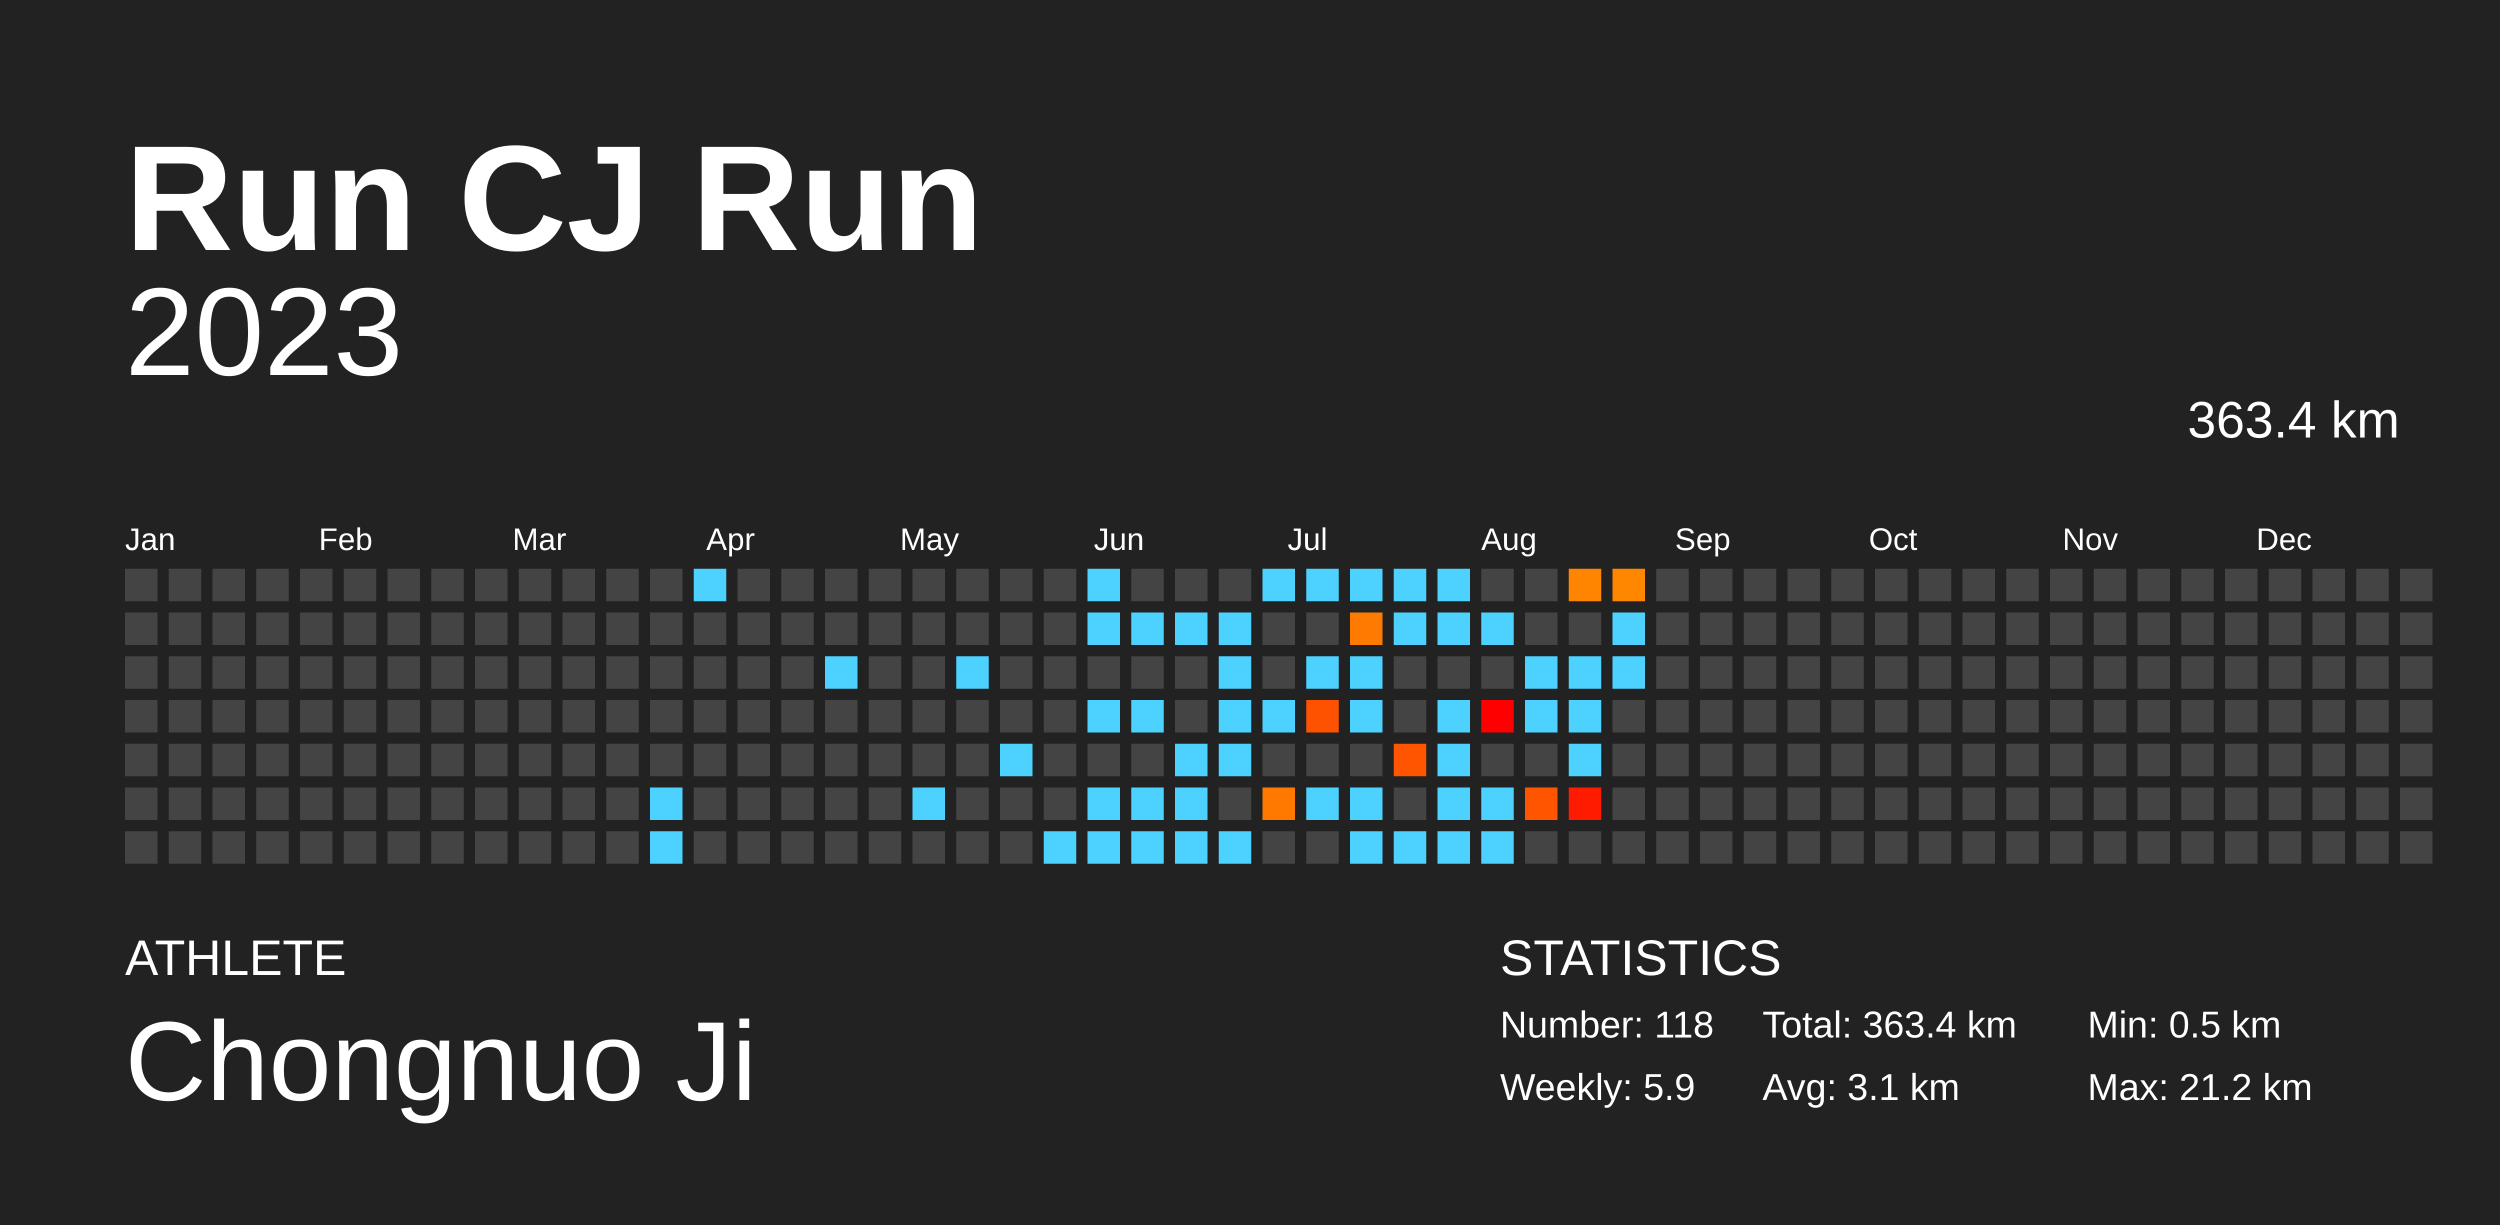
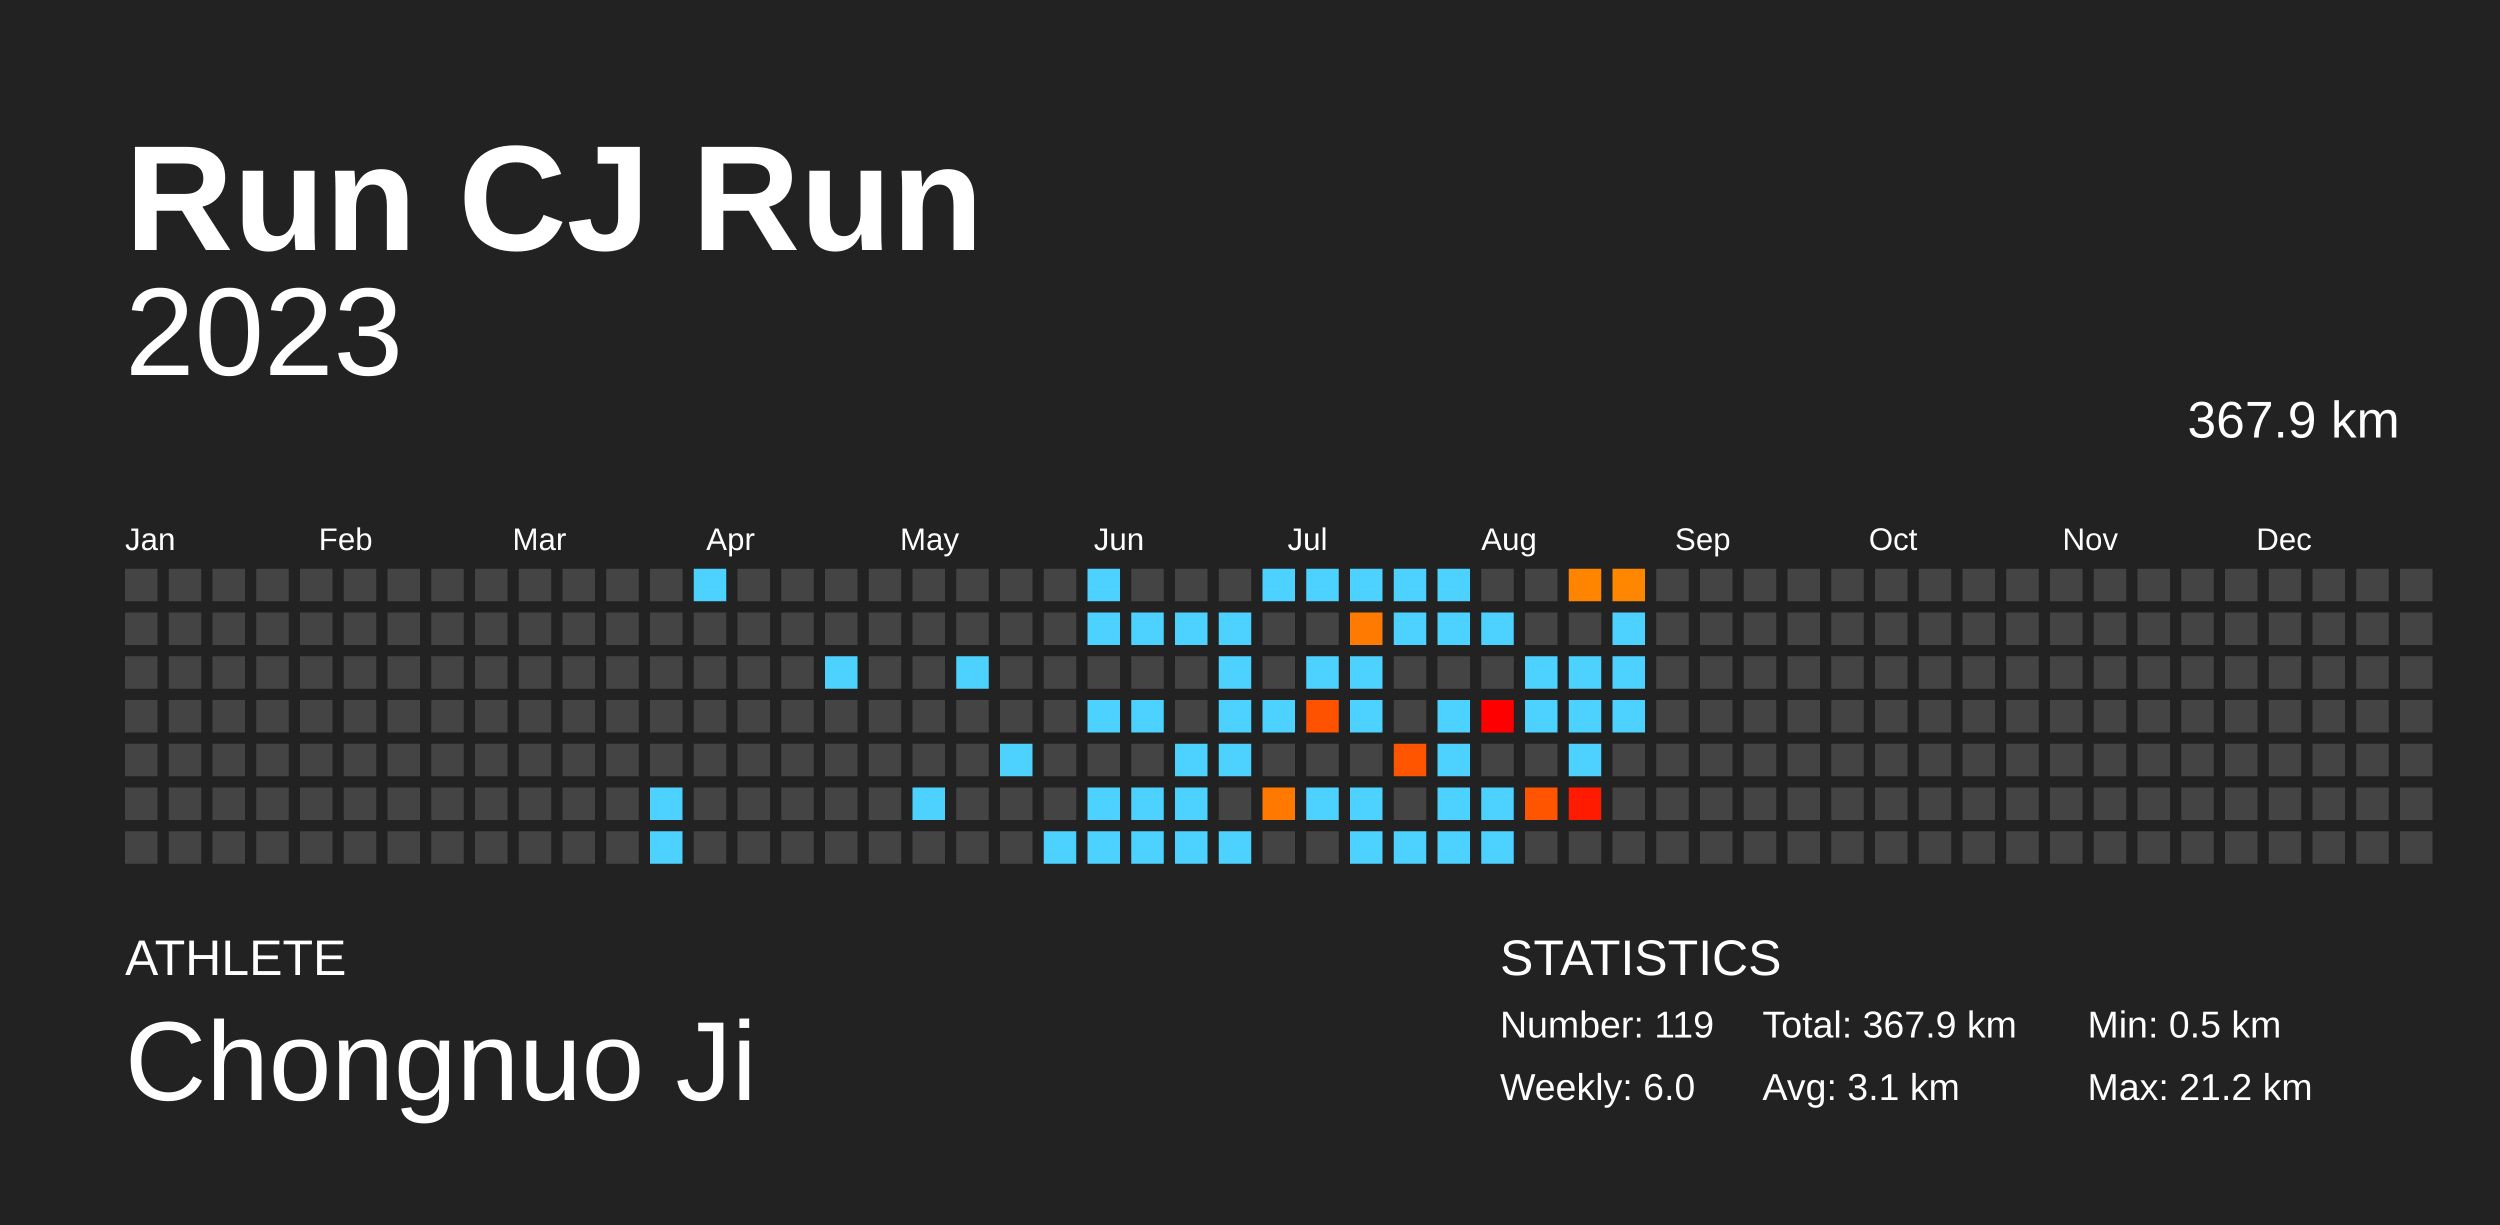
<svg xmlns="http://www.w3.org/2000/svg" baseProfile="full" height="98mm" version="1.1" viewBox="0,0,200,98" width="200mm">
  <defs />
  <rect fill="#222222" height="98" width="200" x="0" y="0" />
  <text fill="#FFFFFF" style="font-size:12px; font-family:Arial; font-weight:bold;" x="10" y="20">Run CJ Run</text>
  <text fill="#FFFFFF" style="font-size:4px; font-family:Arial" x="10" y="78">ATHLETE</text>
  <text fill="#FFFFFF" style="font-size:9px; font-family:Arial" x="10" y="88">Chongnuo Ji</text>
  <text fill="#FFFFFF" style="font-size:4px; font-family:Arial" x="120" y="78">STATISTICS</text>
-   <text fill="#FFFFFF" style="font-size:3px; font-family:Arial" x="120" y="83">Number: 118</text>
-   <text fill="#FFFFFF" style="font-size:3px; font-family:Arial" x="120" y="88">Weekly: 5.9</text>
-   <text fill="#FFFFFF" style="font-size:3px; font-family:Arial" x="141" y="83">Total: 363.4 km</text>
+   <text fill="#FFFFFF" style="font-size:3px; font-family:Arial" x="120" y="83">Number: 119</text>
+   <text fill="#FFFFFF" style="font-size:3px; font-family:Arial" x="120" y="88">Weekly: 6.0</text>
+   <text fill="#FFFFFF" style="font-size:3px; font-family:Arial" x="141" y="83">Total: 367.9 km</text>
  <text fill="#FFFFFF" style="font-size:3px; font-family:Arial" x="141" y="88">Avg: 3.1 km</text>
  <text fill="#FFFFFF" style="font-size:3px; font-family:Arial" x="167" y="83">Min: 0.5 km</text>
  <text fill="#FFFFFF" style="font-size:3px; font-family:Arial" x="167" y="88">Max: 21.2 km</text>
  <text alignment-baseline="hanging" fill="#FFFFFF" style="font-size:10.0px; font-family:Arial;" x="10" y="30">2023</text>
-   <text alignment-baseline="hanging" fill="#FFFFFF" style="font-size:4.125px; font-family:Arial;" x="175" y="35">363.4 km</text>
+   <text alignment-baseline="hanging" fill="#FFFFFF" style="font-size:4.125px; font-family:Arial;" x="175" y="35">367.9 km</text>
  <text fill="#FFFFFF" style="font-size:2.5px; font-family:Arial" x="10.0" y="44">Jan</text>
  <text fill="#FFFFFF" style="font-size:2.5px; font-family:Arial" x="25.5" y="44">Feb</text>
  <text fill="#FFFFFF" style="font-size:2.5px; font-family:Arial" x="41.0" y="44">Mar</text>
  <text fill="#FFFFFF" style="font-size:2.5px; font-family:Arial" x="56.5" y="44">Apr</text>
  <text fill="#FFFFFF" style="font-size:2.5px; font-family:Arial" x="72.0" y="44">May</text>
  <text fill="#FFFFFF" style="font-size:2.5px; font-family:Arial" x="87.5" y="44">Jun</text>
  <text fill="#FFFFFF" style="font-size:2.5px; font-family:Arial" x="103.0" y="44">Jul</text>
  <text fill="#FFFFFF" style="font-size:2.5px; font-family:Arial" x="118.5" y="44">Aug</text>
  <text fill="#FFFFFF" style="font-size:2.5px; font-family:Arial" x="134.0" y="44">Sep</text>
  <text fill="#FFFFFF" style="font-size:2.5px; font-family:Arial" x="149.5" y="44">Oct</text>
  <text fill="#FFFFFF" style="font-size:2.5px; font-family:Arial" x="165.0" y="44">Nov</text>
  <text fill="#FFFFFF" style="font-size:2.5px; font-family:Arial" x="180.5" y="44">Dec</text>
  <rect fill="#444444" height="2.6" width="2.6" x="10.0" y="45.5" />
  <rect fill="#444444" height="2.6" width="2.6" x="10.0" y="49.0" />
  <rect fill="#444444" height="2.6" width="2.6" x="10.0" y="52.5" />
  <rect fill="#444444" height="2.6" width="2.6" x="10.0" y="56.0" />
  <rect fill="#444444" height="2.6" width="2.6" x="10.0" y="59.5" />
  <rect fill="#444444" height="2.6" width="2.6" x="10.0" y="63.0" />
  <rect fill="#444444" height="2.6" width="2.6" x="10.0" y="66.5" />
  <rect fill="#444444" height="2.6" width="2.6" x="13.5" y="45.5" />
  <rect fill="#444444" height="2.6" width="2.6" x="13.5" y="49.0" />
  <rect fill="#444444" height="2.6" width="2.6" x="13.5" y="52.5" />
  <rect fill="#444444" height="2.6" width="2.6" x="13.5" y="56.0" />
  <rect fill="#444444" height="2.6" width="2.6" x="13.5" y="59.5" />
  <rect fill="#444444" height="2.6" width="2.6" x="13.5" y="63.0" />
  <rect fill="#444444" height="2.6" width="2.6" x="13.5" y="66.5" />
  <rect fill="#444444" height="2.6" width="2.6" x="17.0" y="45.5" />
  <rect fill="#444444" height="2.6" width="2.6" x="17.0" y="49.0" />
  <rect fill="#444444" height="2.6" width="2.6" x="17.0" y="52.5" />
  <rect fill="#444444" height="2.6" width="2.6" x="17.0" y="56.0" />
  <rect fill="#444444" height="2.6" width="2.6" x="17.0" y="59.5" />
  <rect fill="#444444" height="2.6" width="2.6" x="17.0" y="63.0" />
  <rect fill="#444444" height="2.6" width="2.6" x="17.0" y="66.5" />
  <rect fill="#444444" height="2.6" width="2.6" x="20.5" y="45.5" />
  <rect fill="#444444" height="2.6" width="2.6" x="20.5" y="49.0" />
  <rect fill="#444444" height="2.6" width="2.6" x="20.5" y="52.5" />
  <rect fill="#444444" height="2.6" width="2.6" x="20.5" y="56.0" />
  <rect fill="#444444" height="2.6" width="2.6" x="20.5" y="59.5" />
  <rect fill="#444444" height="2.6" width="2.6" x="20.5" y="63.0" />
  <rect fill="#444444" height="2.6" width="2.6" x="20.5" y="66.5" />
  <rect fill="#444444" height="2.6" width="2.6" x="24.0" y="45.5" />
  <rect fill="#444444" height="2.6" width="2.6" x="24.0" y="49.0" />
  <rect fill="#444444" height="2.6" width="2.6" x="24.0" y="52.5" />
  <rect fill="#444444" height="2.6" width="2.6" x="24.0" y="56.0" />
  <rect fill="#444444" height="2.6" width="2.6" x="24.0" y="59.5" />
  <rect fill="#444444" height="2.6" width="2.6" x="24.0" y="63.0" />
  <rect fill="#444444" height="2.6" width="2.6" x="24.0" y="66.5" />
  <rect fill="#444444" height="2.6" width="2.6" x="27.5" y="45.5" />
  <rect fill="#444444" height="2.6" width="2.6" x="27.5" y="49.0" />
  <rect fill="#444444" height="2.6" width="2.6" x="27.5" y="52.5" />
  <rect fill="#444444" height="2.6" width="2.6" x="27.5" y="56.0" />
  <rect fill="#444444" height="2.6" width="2.6" x="27.5" y="59.5" />
  <rect fill="#444444" height="2.6" width="2.6" x="27.5" y="63.0" />
  <rect fill="#444444" height="2.6" width="2.6" x="27.5" y="66.5" />
  <rect fill="#444444" height="2.6" width="2.6" x="31.0" y="45.5" />
  <rect fill="#444444" height="2.6" width="2.6" x="31.0" y="49.0" />
  <rect fill="#444444" height="2.6" width="2.6" x="31.0" y="52.5" />
  <rect fill="#444444" height="2.6" width="2.6" x="31.0" y="56.0" />
  <rect fill="#444444" height="2.6" width="2.6" x="31.0" y="59.5" />
  <rect fill="#444444" height="2.6" width="2.6" x="31.0" y="63.0" />
  <rect fill="#444444" height="2.6" width="2.6" x="31.0" y="66.5" />
  <rect fill="#444444" height="2.6" width="2.6" x="34.5" y="45.5" />
  <rect fill="#444444" height="2.6" width="2.6" x="34.5" y="49.0" />
  <rect fill="#444444" height="2.6" width="2.6" x="34.5" y="52.5" />
  <rect fill="#444444" height="2.6" width="2.6" x="34.5" y="56.0" />
  <rect fill="#444444" height="2.6" width="2.6" x="34.5" y="59.5" />
  <rect fill="#444444" height="2.6" width="2.6" x="34.5" y="63.0" />
  <rect fill="#444444" height="2.6" width="2.6" x="34.5" y="66.5" />
  <rect fill="#444444" height="2.6" width="2.6" x="38.0" y="45.5" />
  <rect fill="#444444" height="2.6" width="2.6" x="38.0" y="49.0" />
  <rect fill="#444444" height="2.6" width="2.6" x="38.0" y="52.5" />
  <rect fill="#444444" height="2.6" width="2.6" x="38.0" y="56.0" />
  <rect fill="#444444" height="2.6" width="2.6" x="38.0" y="59.5" />
  <rect fill="#444444" height="2.6" width="2.6" x="38.0" y="63.0" />
  <rect fill="#444444" height="2.6" width="2.6" x="38.0" y="66.5" />
  <rect fill="#444444" height="2.6" width="2.6" x="41.5" y="45.5" />
  <rect fill="#444444" height="2.6" width="2.6" x="41.5" y="49.0" />
  <rect fill="#444444" height="2.6" width="2.6" x="41.5" y="52.5" />
  <rect fill="#444444" height="2.6" width="2.6" x="41.5" y="56.0" />
  <rect fill="#444444" height="2.6" width="2.6" x="41.5" y="59.5" />
  <rect fill="#444444" height="2.6" width="2.6" x="41.5" y="63.0" />
  <rect fill="#444444" height="2.6" width="2.6" x="41.5" y="66.5" />
  <rect fill="#444444" height="2.6" width="2.6" x="45.0" y="45.5" />
  <rect fill="#444444" height="2.6" width="2.6" x="45.0" y="49.0" />
  <rect fill="#444444" height="2.6" width="2.6" x="45.0" y="52.5" />
  <rect fill="#444444" height="2.6" width="2.6" x="45.0" y="56.0" />
  <rect fill="#444444" height="2.6" width="2.6" x="45.0" y="59.5" />
  <rect fill="#444444" height="2.6" width="2.6" x="45.0" y="63.0" />
  <rect fill="#444444" height="2.6" width="2.6" x="45.0" y="66.5" />
  <rect fill="#444444" height="2.6" width="2.6" x="48.5" y="45.5" />
  <rect fill="#444444" height="2.6" width="2.6" x="48.5" y="49.0" />
  <rect fill="#444444" height="2.6" width="2.6" x="48.5" y="52.5" />
  <rect fill="#444444" height="2.6" width="2.6" x="48.5" y="56.0" />
  <rect fill="#444444" height="2.6" width="2.6" x="48.5" y="59.5" />
  <rect fill="#444444" height="2.6" width="2.6" x="48.5" y="63.0" />
  <rect fill="#444444" height="2.6" width="2.6" x="48.5" y="66.5" />
  <rect fill="#444444" height="2.6" width="2.6" x="52.0" y="45.5" />
  <rect fill="#444444" height="2.6" width="2.6" x="52.0" y="49.0" />
  <rect fill="#444444" height="2.6" width="2.6" x="52.0" y="52.5" />
  <rect fill="#444444" height="2.6" width="2.6" x="52.0" y="56.0" />
  <rect fill="#444444" height="2.6" width="2.6" x="52.0" y="59.5" />
  <rect fill="#4dd2ff" height="2.6" width="2.6" x="52.0" y="63.0" />
  <rect fill="#4dd2ff" height="2.6" width="2.6" x="52.0" y="66.5" />
  <rect fill="#4dd2ff" height="2.6" width="2.6" x="55.5" y="45.5" />
  <rect fill="#444444" height="2.6" width="2.6" x="55.5" y="49.0" />
  <rect fill="#444444" height="2.6" width="2.6" x="55.5" y="52.5" />
  <rect fill="#444444" height="2.6" width="2.6" x="55.5" y="56.0" />
  <rect fill="#444444" height="2.6" width="2.6" x="55.5" y="59.5" />
  <rect fill="#444444" height="2.6" width="2.6" x="55.5" y="63.0" />
  <rect fill="#444444" height="2.6" width="2.6" x="55.5" y="66.5" />
  <rect fill="#444444" height="2.6" width="2.6" x="59.0" y="45.5" />
  <rect fill="#444444" height="2.6" width="2.6" x="59.0" y="49.0" />
  <rect fill="#444444" height="2.6" width="2.6" x="59.0" y="52.5" />
  <rect fill="#444444" height="2.6" width="2.6" x="59.0" y="56.0" />
  <rect fill="#444444" height="2.6" width="2.6" x="59.0" y="59.5" />
  <rect fill="#444444" height="2.6" width="2.6" x="59.0" y="63.0" />
  <rect fill="#444444" height="2.6" width="2.6" x="59.0" y="66.5" />
  <rect fill="#444444" height="2.6" width="2.6" x="62.5" y="45.5" />
  <rect fill="#444444" height="2.6" width="2.6" x="62.5" y="49.0" />
  <rect fill="#444444" height="2.6" width="2.6" x="62.5" y="52.5" />
  <rect fill="#444444" height="2.6" width="2.6" x="62.5" y="56.0" />
  <rect fill="#444444" height="2.6" width="2.6" x="62.5" y="59.5" />
  <rect fill="#444444" height="2.6" width="2.6" x="62.5" y="63.0" />
  <rect fill="#444444" height="2.6" width="2.6" x="62.5" y="66.5" />
  <rect fill="#444444" height="2.6" width="2.6" x="66.0" y="45.5" />
  <rect fill="#444444" height="2.6" width="2.6" x="66.0" y="49.0" />
  <rect fill="#4dd2ff" height="2.6" width="2.6" x="66.0" y="52.5" />
  <rect fill="#444444" height="2.6" width="2.6" x="66.0" y="56.0" />
  <rect fill="#444444" height="2.6" width="2.6" x="66.0" y="59.5" />
  <rect fill="#444444" height="2.6" width="2.6" x="66.0" y="63.0" />
  <rect fill="#444444" height="2.6" width="2.6" x="66.0" y="66.5" />
  <rect fill="#444444" height="2.6" width="2.6" x="69.5" y="45.5" />
  <rect fill="#444444" height="2.6" width="2.6" x="69.5" y="49.0" />
  <rect fill="#444444" height="2.6" width="2.6" x="69.5" y="52.5" />
  <rect fill="#444444" height="2.6" width="2.6" x="69.5" y="56.0" />
  <rect fill="#444444" height="2.6" width="2.6" x="69.5" y="59.5" />
  <rect fill="#444444" height="2.6" width="2.6" x="69.5" y="63.0" />
  <rect fill="#444444" height="2.6" width="2.6" x="69.5" y="66.5" />
  <rect fill="#444444" height="2.6" width="2.6" x="73.0" y="45.5" />
  <rect fill="#444444" height="2.6" width="2.6" x="73.0" y="49.0" />
  <rect fill="#444444" height="2.6" width="2.6" x="73.0" y="52.5" />
  <rect fill="#444444" height="2.6" width="2.6" x="73.0" y="56.0" />
  <rect fill="#444444" height="2.6" width="2.6" x="73.0" y="59.5" />
  <rect fill="#4dd2ff" height="2.6" width="2.6" x="73.0" y="63.0" />
  <rect fill="#444444" height="2.6" width="2.6" x="73.0" y="66.5" />
  <rect fill="#444444" height="2.6" width="2.6" x="76.5" y="45.5" />
  <rect fill="#444444" height="2.6" width="2.6" x="76.5" y="49.0" />
  <rect fill="#4dd2ff" height="2.6" width="2.6" x="76.5" y="52.5" />
  <rect fill="#444444" height="2.6" width="2.6" x="76.5" y="56.0" />
  <rect fill="#444444" height="2.6" width="2.6" x="76.5" y="59.5" />
  <rect fill="#444444" height="2.6" width="2.6" x="76.5" y="63.0" />
  <rect fill="#444444" height="2.6" width="2.6" x="76.5" y="66.5" />
  <rect fill="#444444" height="2.6" width="2.6" x="80.0" y="45.5" />
  <rect fill="#444444" height="2.6" width="2.6" x="80.0" y="49.0" />
  <rect fill="#444444" height="2.6" width="2.6" x="80.0" y="52.5" />
  <rect fill="#444444" height="2.6" width="2.6" x="80.0" y="56.0" />
  <rect fill="#4dd2ff" height="2.6" width="2.6" x="80.0" y="59.5" />
  <rect fill="#444444" height="2.6" width="2.6" x="80.0" y="63.0" />
  <rect fill="#444444" height="2.6" width="2.6" x="80.0" y="66.5" />
  <rect fill="#444444" height="2.6" width="2.6" x="83.5" y="45.5" />
  <rect fill="#444444" height="2.6" width="2.6" x="83.5" y="49.0" />
  <rect fill="#444444" height="2.6" width="2.6" x="83.5" y="52.5" />
  <rect fill="#444444" height="2.6" width="2.6" x="83.5" y="56.0" />
  <rect fill="#444444" height="2.6" width="2.6" x="83.5" y="59.5" />
  <rect fill="#444444" height="2.6" width="2.6" x="83.5" y="63.0" />
  <rect fill="#4dd2ff" height="2.6" width="2.6" x="83.5" y="66.5" />
  <rect fill="#4dd2ff" height="2.6" width="2.6" x="87.0" y="45.5" />
  <rect fill="#4dd2ff" height="2.6" width="2.6" x="87.0" y="49.0" />
  <rect fill="#444444" height="2.6" width="2.6" x="87.0" y="52.5" />
  <rect fill="#4dd2ff" height="2.6" width="2.6" x="87.0" y="56.0" />
  <rect fill="#444444" height="2.6" width="2.6" x="87.0" y="59.5" />
  <rect fill="#4dd2ff" height="2.6" width="2.6" x="87.0" y="63.0" />
  <rect fill="#4dd2ff" height="2.6" width="2.6" x="87.0" y="66.5" />
  <rect fill="#444444" height="2.6" width="2.6" x="90.5" y="45.5" />
  <rect fill="#4dd2ff" height="2.6" width="2.6" x="90.5" y="49.0" />
  <rect fill="#444444" height="2.6" width="2.6" x="90.5" y="52.5" />
  <rect fill="#4dd2ff" height="2.6" width="2.6" x="90.5" y="56.0" />
  <rect fill="#444444" height="2.6" width="2.6" x="90.5" y="59.5" />
  <rect fill="#4dd2ff" height="2.6" width="2.6" x="90.5" y="63.0" />
  <rect fill="#4dd2ff" height="2.6" width="2.6" x="90.5" y="66.5" />
  <rect fill="#444444" height="2.6" width="2.6" x="94.0" y="45.5" />
  <rect fill="#4dd2ff" height="2.6" width="2.6" x="94.0" y="49.0" />
  <rect fill="#444444" height="2.6" width="2.6" x="94.0" y="52.5" />
  <rect fill="#444444" height="2.6" width="2.6" x="94.0" y="56.0" />
  <rect fill="#4dd2ff" height="2.6" width="2.6" x="94.0" y="59.5" />
  <rect fill="#4dd2ff" height="2.6" width="2.6" x="94.0" y="63.0" />
  <rect fill="#4dd2ff" height="2.6" width="2.6" x="94.0" y="66.5" />
  <rect fill="#444444" height="2.6" width="2.6" x="97.5" y="45.5" />
  <rect fill="#4dd2ff" height="2.6" width="2.6" x="97.5" y="49.0" />
  <rect fill="#4dd2ff" height="2.6" width="2.6" x="97.5" y="52.5" />
  <rect fill="#4dd2ff" height="2.6" width="2.6" x="97.5" y="56.0" />
  <rect fill="#4dd2ff" height="2.6" width="2.6" x="97.5" y="59.5" />
  <rect fill="#444444" height="2.6" width="2.6" x="97.5" y="63.0" />
  <rect fill="#4dd2ff" height="2.6" width="2.6" x="97.5" y="66.5" />
  <rect fill="#4dd2ff" height="2.6" width="2.6" x="101.0" y="45.5" />
  <rect fill="#444444" height="2.6" width="2.6" x="101.0" y="49.0" />
  <rect fill="#444444" height="2.6" width="2.6" x="101.0" y="52.5" />
  <rect fill="#4dd2ff" height="2.6" width="2.6" x="101.0" y="56.0" />
  <rect fill="#444444" height="2.6" width="2.6" x="101.0" y="59.5" />
  <rect fill="#ff7900" height="2.6" width="2.6" x="101.0" y="63.0" />
  <rect fill="#444444" height="2.6" width="2.6" x="101.0" y="66.5" />
  <rect fill="#4dd2ff" height="2.6" width="2.6" x="104.5" y="45.5" />
  <rect fill="#444444" height="2.6" width="2.6" x="104.5" y="49.0" />
  <rect fill="#4dd2ff" height="2.6" width="2.6" x="104.5" y="52.5" />
  <rect fill="#ff5200" height="2.6" width="2.6" x="104.5" y="56.0" />
  <rect fill="#444444" height="2.6" width="2.6" x="104.5" y="59.5" />
  <rect fill="#4dd2ff" height="2.6" width="2.6" x="104.5" y="63.0" />
  <rect fill="#444444" height="2.6" width="2.6" x="104.5" y="66.5" />
  <rect fill="#4dd2ff" height="2.6" width="2.6" x="108.0" y="45.5" />
  <rect fill="#ff7a00" height="2.6" width="2.6" x="108.0" y="49.0" />
  <rect fill="#4dd2ff" height="2.6" width="2.6" x="108.0" y="52.5" />
  <rect fill="#4dd2ff" height="2.6" width="2.6" x="108.0" y="56.0" />
  <rect fill="#444444" height="2.6" width="2.6" x="108.0" y="59.5" />
  <rect fill="#4dd2ff" height="2.6" width="2.6" x="108.0" y="63.0" />
  <rect fill="#4dd2ff" height="2.6" width="2.6" x="108.0" y="66.5" />
  <rect fill="#4dd2ff" height="2.6" width="2.6" x="111.5" y="45.5" />
  <rect fill="#4dd2ff" height="2.6" width="2.6" x="111.5" y="49.0" />
  <rect fill="#444444" height="2.6" width="2.6" x="111.5" y="52.5" />
  <rect fill="#444444" height="2.6" width="2.6" x="111.5" y="56.0" />
  <rect fill="#ff5500" height="2.6" width="2.6" x="111.5" y="59.5" />
  <rect fill="#444444" height="2.6" width="2.6" x="111.5" y="63.0" />
  <rect fill="#4dd2ff" height="2.6" width="2.6" x="111.5" y="66.5" />
  <rect fill="#4dd2ff" height="2.6" width="2.6" x="115.0" y="45.5" />
  <rect fill="#4dd2ff" height="2.6" width="2.6" x="115.0" y="49.0" />
  <rect fill="#444444" height="2.6" width="2.6" x="115.0" y="52.5" />
  <rect fill="#4dd2ff" height="2.6" width="2.6" x="115.0" y="56.0" />
  <rect fill="#4dd2ff" height="2.6" width="2.6" x="115.0" y="59.5" />
  <rect fill="#4dd2ff" height="2.6" width="2.6" x="115.0" y="63.0" />
  <rect fill="#4dd2ff" height="2.6" width="2.6" x="115.0" y="66.5" />
  <rect fill="#444444" height="2.6" width="2.6" x="118.5" y="45.5" />
  <rect fill="#4dd2ff" height="2.6" width="2.6" x="118.5" y="49.0" />
  <rect fill="#444444" height="2.6" width="2.6" x="118.5" y="52.5" />
  <rect fill="red" height="2.6" width="2.6" x="118.5" y="56.0" />
  <rect fill="#444444" height="2.6" width="2.6" x="118.5" y="59.5" />
  <rect fill="#4dd2ff" height="2.6" width="2.6" x="118.5" y="63.0" />
  <rect fill="#4dd2ff" height="2.6" width="2.6" x="118.5" y="66.5" />
  <rect fill="#444444" height="2.6" width="2.6" x="122.0" y="45.5" />
  <rect fill="#444444" height="2.6" width="2.6" x="122.0" y="49.0" />
  <rect fill="#4dd2ff" height="2.6" width="2.6" x="122.0" y="52.5" />
  <rect fill="#4dd2ff" height="2.6" width="2.6" x="122.0" y="56.0" />
  <rect fill="#444444" height="2.6" width="2.6" x="122.0" y="59.5" />
  <rect fill="#ff5500" height="2.6" width="2.6" x="122.0" y="63.0" />
  <rect fill="#444444" height="2.6" width="2.6" x="122.0" y="66.5" />
  <rect fill="#ff8400" height="2.6" width="2.6" x="125.5" y="45.5" />
  <rect fill="#444444" height="2.6" width="2.6" x="125.5" y="49.0" />
  <rect fill="#4dd2ff" height="2.6" width="2.6" x="125.5" y="52.5" />
  <rect fill="#4dd2ff" height="2.6" width="2.6" x="125.5" y="56.0" />
  <rect fill="#4dd2ff" height="2.6" width="2.6" x="125.5" y="59.5" />
  <rect fill="#ff1b00" height="2.6" width="2.6" x="125.5" y="63.0" />
  <rect fill="#444444" height="2.6" width="2.6" x="125.5" y="66.5" />
  <rect fill="#ff8700" height="2.6" width="2.6" x="129.0" y="45.5" />
  <rect fill="#4dd2ff" height="2.6" width="2.6" x="129.0" y="49.0" />
  <rect fill="#4dd2ff" height="2.6" width="2.6" x="129.0" y="52.5" />
-   <rect fill="#444444" height="2.6" width="2.6" x="129.0" y="56.0" />
+   <rect fill="#4dd2ff" height="2.6" width="2.6" x="129.0" y="56.0" />
  <rect fill="#444444" height="2.6" width="2.6" x="129.0" y="59.5" />
  <rect fill="#444444" height="2.6" width="2.6" x="129.0" y="63.0" />
  <rect fill="#444444" height="2.6" width="2.6" x="129.0" y="66.5" />
  <rect fill="#444444" height="2.6" width="2.6" x="132.5" y="45.5" />
  <rect fill="#444444" height="2.6" width="2.6" x="132.5" y="49.0" />
  <rect fill="#444444" height="2.6" width="2.6" x="132.5" y="52.5" />
  <rect fill="#444444" height="2.6" width="2.6" x="132.5" y="56.0" />
  <rect fill="#444444" height="2.6" width="2.6" x="132.5" y="59.5" />
  <rect fill="#444444" height="2.6" width="2.6" x="132.5" y="63.0" />
  <rect fill="#444444" height="2.6" width="2.6" x="132.5" y="66.5" />
  <rect fill="#444444" height="2.6" width="2.6" x="136.0" y="45.5" />
  <rect fill="#444444" height="2.6" width="2.6" x="136.0" y="49.0" />
  <rect fill="#444444" height="2.6" width="2.6" x="136.0" y="52.5" />
  <rect fill="#444444" height="2.6" width="2.6" x="136.0" y="56.0" />
  <rect fill="#444444" height="2.6" width="2.6" x="136.0" y="59.5" />
  <rect fill="#444444" height="2.6" width="2.6" x="136.0" y="63.0" />
  <rect fill="#444444" height="2.6" width="2.6" x="136.0" y="66.5" />
  <rect fill="#444444" height="2.6" width="2.6" x="139.5" y="45.5" />
  <rect fill="#444444" height="2.6" width="2.6" x="139.5" y="49.0" />
  <rect fill="#444444" height="2.6" width="2.6" x="139.5" y="52.5" />
  <rect fill="#444444" height="2.6" width="2.6" x="139.5" y="56.0" />
  <rect fill="#444444" height="2.6" width="2.6" x="139.5" y="59.5" />
  <rect fill="#444444" height="2.6" width="2.6" x="139.5" y="63.0" />
  <rect fill="#444444" height="2.6" width="2.6" x="139.5" y="66.5" />
  <rect fill="#444444" height="2.6" width="2.6" x="143.0" y="45.5" />
  <rect fill="#444444" height="2.6" width="2.6" x="143.0" y="49.0" />
  <rect fill="#444444" height="2.6" width="2.6" x="143.0" y="52.5" />
  <rect fill="#444444" height="2.6" width="2.6" x="143.0" y="56.0" />
  <rect fill="#444444" height="2.6" width="2.6" x="143.0" y="59.5" />
  <rect fill="#444444" height="2.6" width="2.6" x="143.0" y="63.0" />
  <rect fill="#444444" height="2.6" width="2.6" x="143.0" y="66.5" />
  <rect fill="#444444" height="2.6" width="2.6" x="146.5" y="45.5" />
  <rect fill="#444444" height="2.6" width="2.6" x="146.5" y="49.0" />
  <rect fill="#444444" height="2.6" width="2.6" x="146.5" y="52.5" />
  <rect fill="#444444" height="2.6" width="2.6" x="146.5" y="56.0" />
  <rect fill="#444444" height="2.6" width="2.6" x="146.5" y="59.5" />
  <rect fill="#444444" height="2.6" width="2.6" x="146.5" y="63.0" />
  <rect fill="#444444" height="2.6" width="2.6" x="146.5" y="66.5" />
  <rect fill="#444444" height="2.6" width="2.6" x="150.0" y="45.5" />
  <rect fill="#444444" height="2.6" width="2.6" x="150.0" y="49.0" />
  <rect fill="#444444" height="2.6" width="2.6" x="150.0" y="52.5" />
  <rect fill="#444444" height="2.6" width="2.6" x="150.0" y="56.0" />
  <rect fill="#444444" height="2.6" width="2.6" x="150.0" y="59.5" />
  <rect fill="#444444" height="2.6" width="2.6" x="150.0" y="63.0" />
  <rect fill="#444444" height="2.6" width="2.6" x="150.0" y="66.5" />
  <rect fill="#444444" height="2.6" width="2.6" x="153.5" y="45.5" />
  <rect fill="#444444" height="2.6" width="2.6" x="153.5" y="49.0" />
  <rect fill="#444444" height="2.6" width="2.6" x="153.5" y="52.5" />
  <rect fill="#444444" height="2.6" width="2.6" x="153.5" y="56.0" />
  <rect fill="#444444" height="2.6" width="2.6" x="153.5" y="59.5" />
  <rect fill="#444444" height="2.6" width="2.6" x="153.5" y="63.0" />
  <rect fill="#444444" height="2.6" width="2.6" x="153.5" y="66.5" />
  <rect fill="#444444" height="2.6" width="2.6" x="157.0" y="45.5" />
  <rect fill="#444444" height="2.6" width="2.6" x="157.0" y="49.0" />
  <rect fill="#444444" height="2.6" width="2.6" x="157.0" y="52.5" />
  <rect fill="#444444" height="2.6" width="2.6" x="157.0" y="56.0" />
  <rect fill="#444444" height="2.6" width="2.6" x="157.0" y="59.5" />
  <rect fill="#444444" height="2.6" width="2.6" x="157.0" y="63.0" />
  <rect fill="#444444" height="2.6" width="2.6" x="157.0" y="66.5" />
  <rect fill="#444444" height="2.6" width="2.6" x="160.5" y="45.5" />
  <rect fill="#444444" height="2.6" width="2.6" x="160.5" y="49.0" />
  <rect fill="#444444" height="2.6" width="2.6" x="160.5" y="52.5" />
  <rect fill="#444444" height="2.6" width="2.6" x="160.5" y="56.0" />
  <rect fill="#444444" height="2.6" width="2.6" x="160.5" y="59.5" />
  <rect fill="#444444" height="2.6" width="2.6" x="160.5" y="63.0" />
  <rect fill="#444444" height="2.6" width="2.6" x="160.5" y="66.5" />
  <rect fill="#444444" height="2.6" width="2.6" x="164.0" y="45.5" />
  <rect fill="#444444" height="2.6" width="2.6" x="164.0" y="49.0" />
  <rect fill="#444444" height="2.6" width="2.6" x="164.0" y="52.5" />
  <rect fill="#444444" height="2.6" width="2.6" x="164.0" y="56.0" />
  <rect fill="#444444" height="2.6" width="2.6" x="164.0" y="59.5" />
  <rect fill="#444444" height="2.6" width="2.6" x="164.0" y="63.0" />
  <rect fill="#444444" height="2.6" width="2.6" x="164.0" y="66.5" />
  <rect fill="#444444" height="2.6" width="2.6" x="167.5" y="45.5" />
  <rect fill="#444444" height="2.6" width="2.6" x="167.5" y="49.0" />
  <rect fill="#444444" height="2.6" width="2.6" x="167.5" y="52.5" />
  <rect fill="#444444" height="2.6" width="2.6" x="167.5" y="56.0" />
  <rect fill="#444444" height="2.6" width="2.6" x="167.5" y="59.5" />
  <rect fill="#444444" height="2.6" width="2.6" x="167.5" y="63.0" />
  <rect fill="#444444" height="2.6" width="2.6" x="167.5" y="66.5" />
  <rect fill="#444444" height="2.6" width="2.6" x="171.0" y="45.5" />
  <rect fill="#444444" height="2.6" width="2.6" x="171.0" y="49.0" />
  <rect fill="#444444" height="2.6" width="2.6" x="171.0" y="52.5" />
  <rect fill="#444444" height="2.6" width="2.6" x="171.0" y="56.0" />
  <rect fill="#444444" height="2.6" width="2.6" x="171.0" y="59.5" />
  <rect fill="#444444" height="2.6" width="2.6" x="171.0" y="63.0" />
  <rect fill="#444444" height="2.6" width="2.6" x="171.0" y="66.5" />
  <rect fill="#444444" height="2.6" width="2.6" x="174.5" y="45.5" />
  <rect fill="#444444" height="2.6" width="2.6" x="174.5" y="49.0" />
  <rect fill="#444444" height="2.6" width="2.6" x="174.5" y="52.5" />
  <rect fill="#444444" height="2.6" width="2.6" x="174.5" y="56.0" />
  <rect fill="#444444" height="2.6" width="2.6" x="174.5" y="59.5" />
  <rect fill="#444444" height="2.6" width="2.6" x="174.5" y="63.0" />
  <rect fill="#444444" height="2.6" width="2.6" x="174.5" y="66.5" />
  <rect fill="#444444" height="2.6" width="2.6" x="178.0" y="45.5" />
  <rect fill="#444444" height="2.6" width="2.6" x="178.0" y="49.0" />
  <rect fill="#444444" height="2.6" width="2.6" x="178.0" y="52.5" />
  <rect fill="#444444" height="2.6" width="2.6" x="178.0" y="56.0" />
  <rect fill="#444444" height="2.6" width="2.6" x="178.0" y="59.5" />
  <rect fill="#444444" height="2.6" width="2.6" x="178.0" y="63.0" />
  <rect fill="#444444" height="2.6" width="2.6" x="178.0" y="66.5" />
  <rect fill="#444444" height="2.6" width="2.6" x="181.5" y="45.5" />
  <rect fill="#444444" height="2.6" width="2.6" x="181.5" y="49.0" />
  <rect fill="#444444" height="2.6" width="2.6" x="181.5" y="52.5" />
  <rect fill="#444444" height="2.6" width="2.6" x="181.5" y="56.0" />
  <rect fill="#444444" height="2.6" width="2.6" x="181.5" y="59.5" />
  <rect fill="#444444" height="2.6" width="2.6" x="181.5" y="63.0" />
  <rect fill="#444444" height="2.6" width="2.6" x="181.5" y="66.5" />
  <rect fill="#444444" height="2.6" width="2.6" x="185.0" y="45.5" />
  <rect fill="#444444" height="2.6" width="2.6" x="185.0" y="49.0" />
  <rect fill="#444444" height="2.6" width="2.6" x="185.0" y="52.5" />
  <rect fill="#444444" height="2.6" width="2.6" x="185.0" y="56.0" />
  <rect fill="#444444" height="2.6" width="2.6" x="185.0" y="59.5" />
  <rect fill="#444444" height="2.6" width="2.6" x="185.0" y="63.0" />
  <rect fill="#444444" height="2.6" width="2.6" x="185.0" y="66.5" />
  <rect fill="#444444" height="2.6" width="2.6" x="188.5" y="45.5" />
  <rect fill="#444444" height="2.6" width="2.6" x="188.5" y="49.0" />
  <rect fill="#444444" height="2.6" width="2.6" x="188.5" y="52.5" />
  <rect fill="#444444" height="2.6" width="2.6" x="188.5" y="56.0" />
  <rect fill="#444444" height="2.6" width="2.6" x="188.5" y="59.5" />
  <rect fill="#444444" height="2.6" width="2.6" x="188.5" y="63.0" />
  <rect fill="#444444" height="2.6" width="2.6" x="188.5" y="66.5" />
  <rect fill="#444444" height="2.6" width="2.6" x="192.0" y="45.5" />
  <rect fill="#444444" height="2.6" width="2.6" x="192.0" y="49.0" />
  <rect fill="#444444" height="2.6" width="2.6" x="192.0" y="52.5" />
  <rect fill="#444444" height="2.6" width="2.6" x="192.0" y="56.0" />
  <rect fill="#444444" height="2.6" width="2.6" x="192.0" y="59.5" />
  <rect fill="#444444" height="2.6" width="2.6" x="192.0" y="63.0" />
  <rect fill="#444444" height="2.6" width="2.6" x="192.0" y="66.5" />
</svg>
